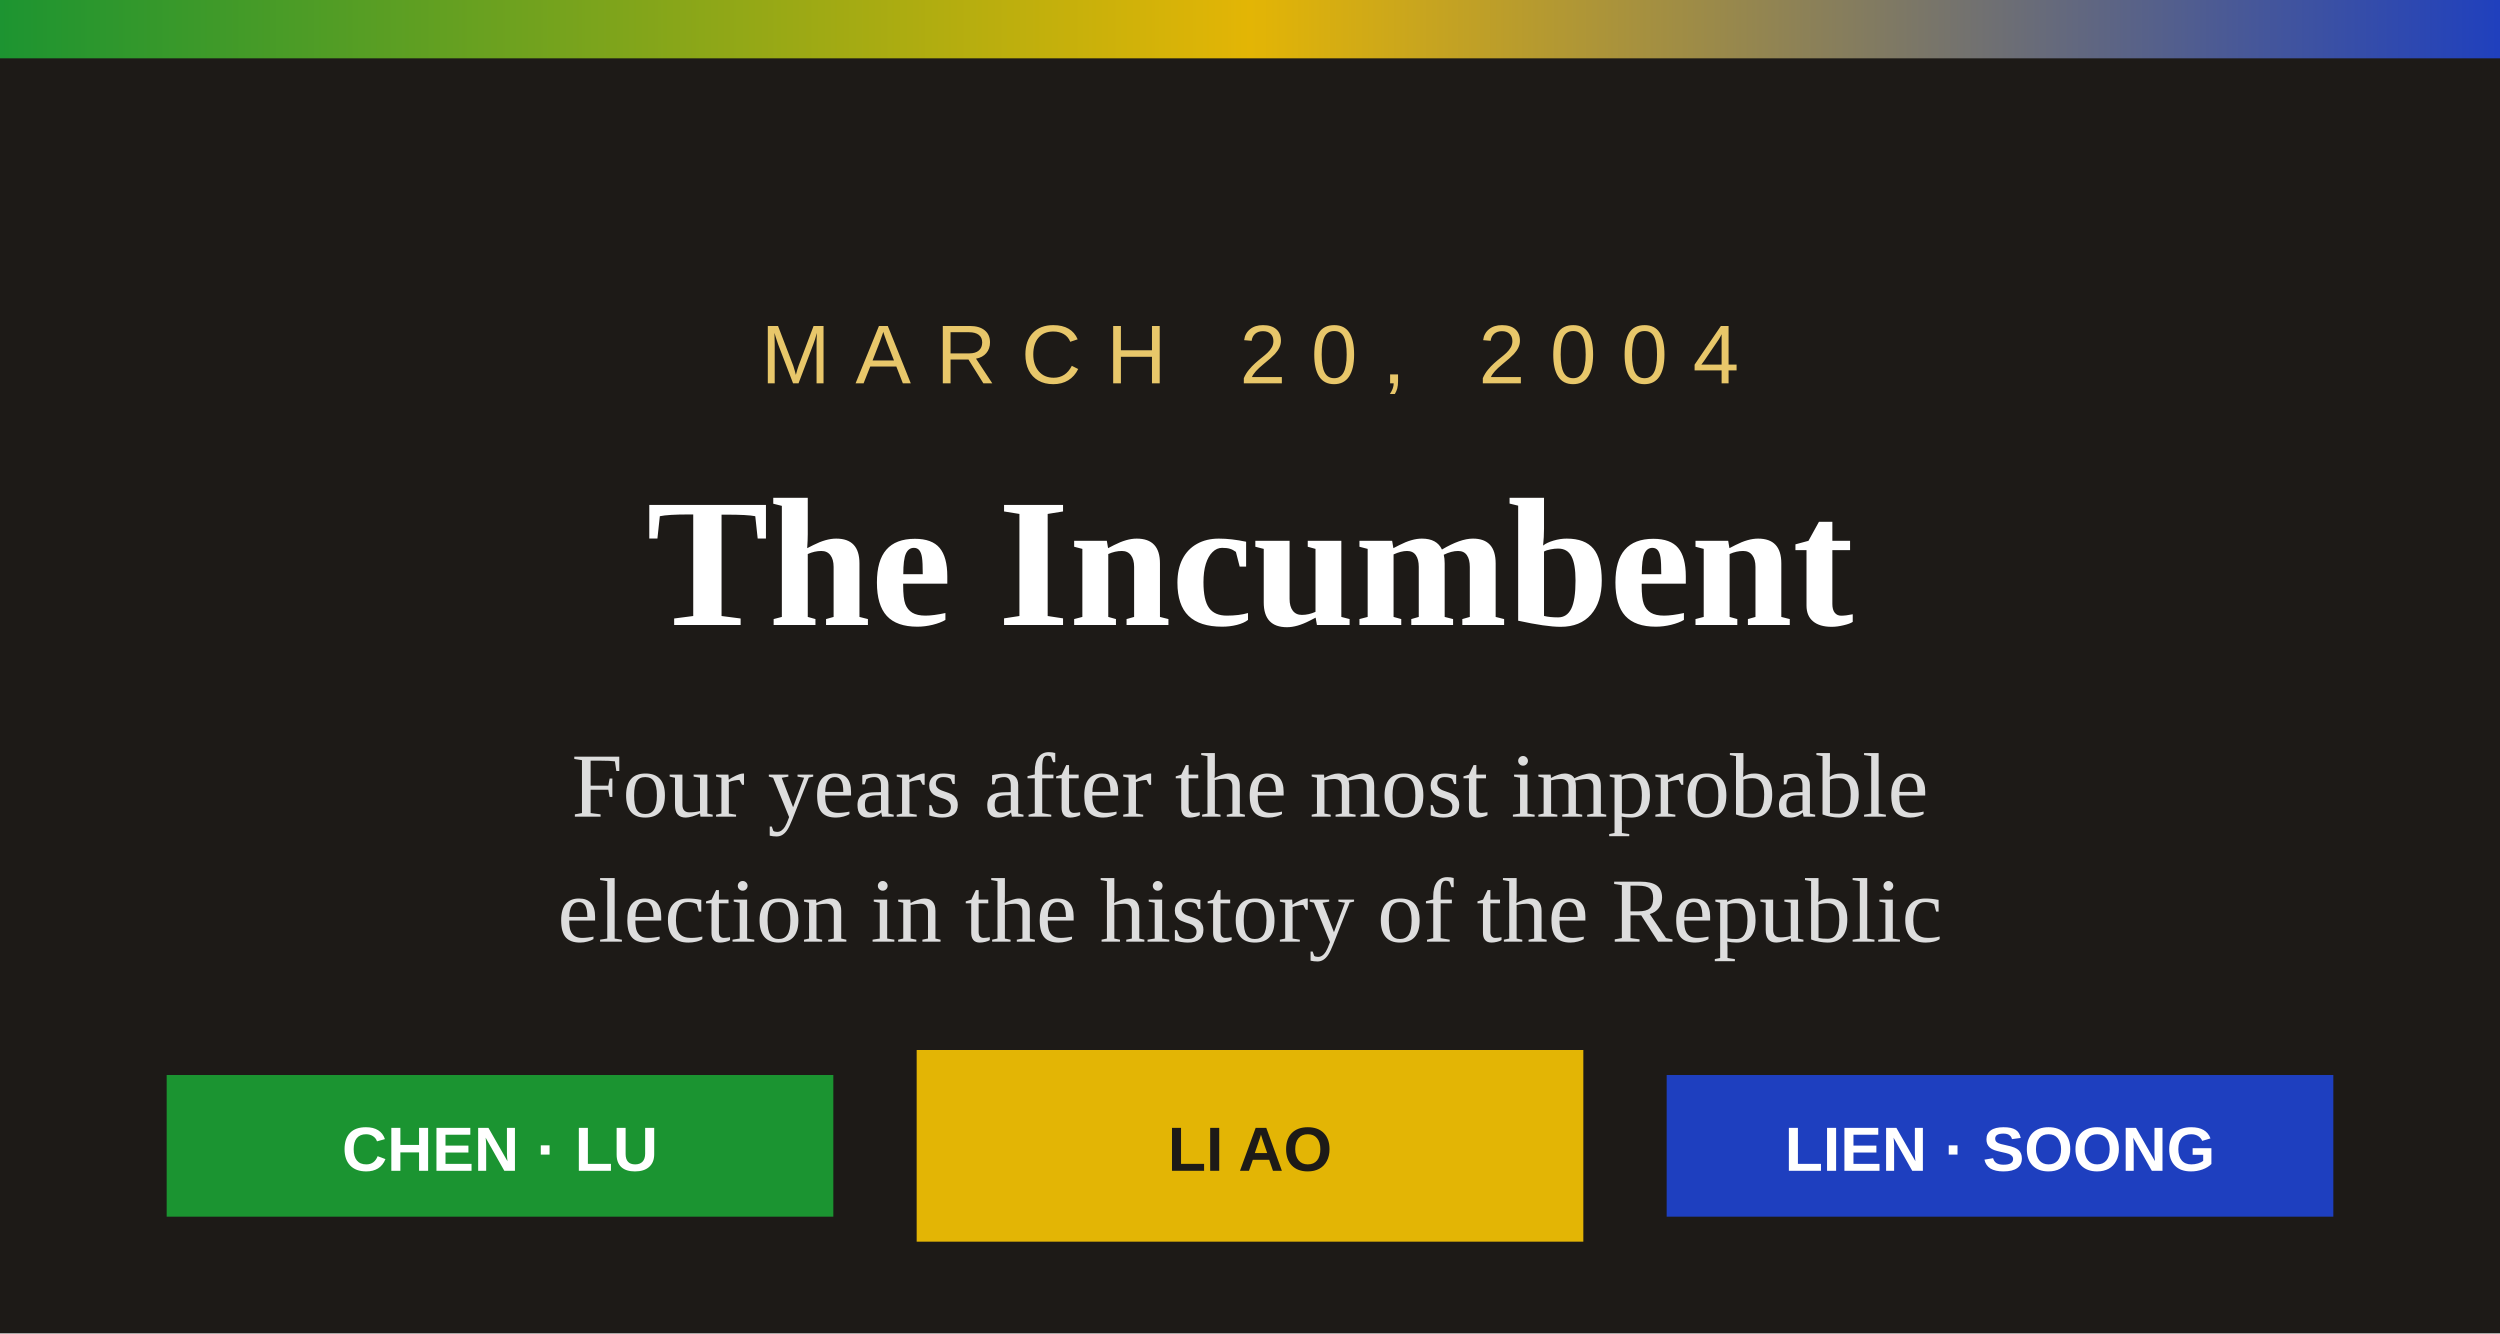
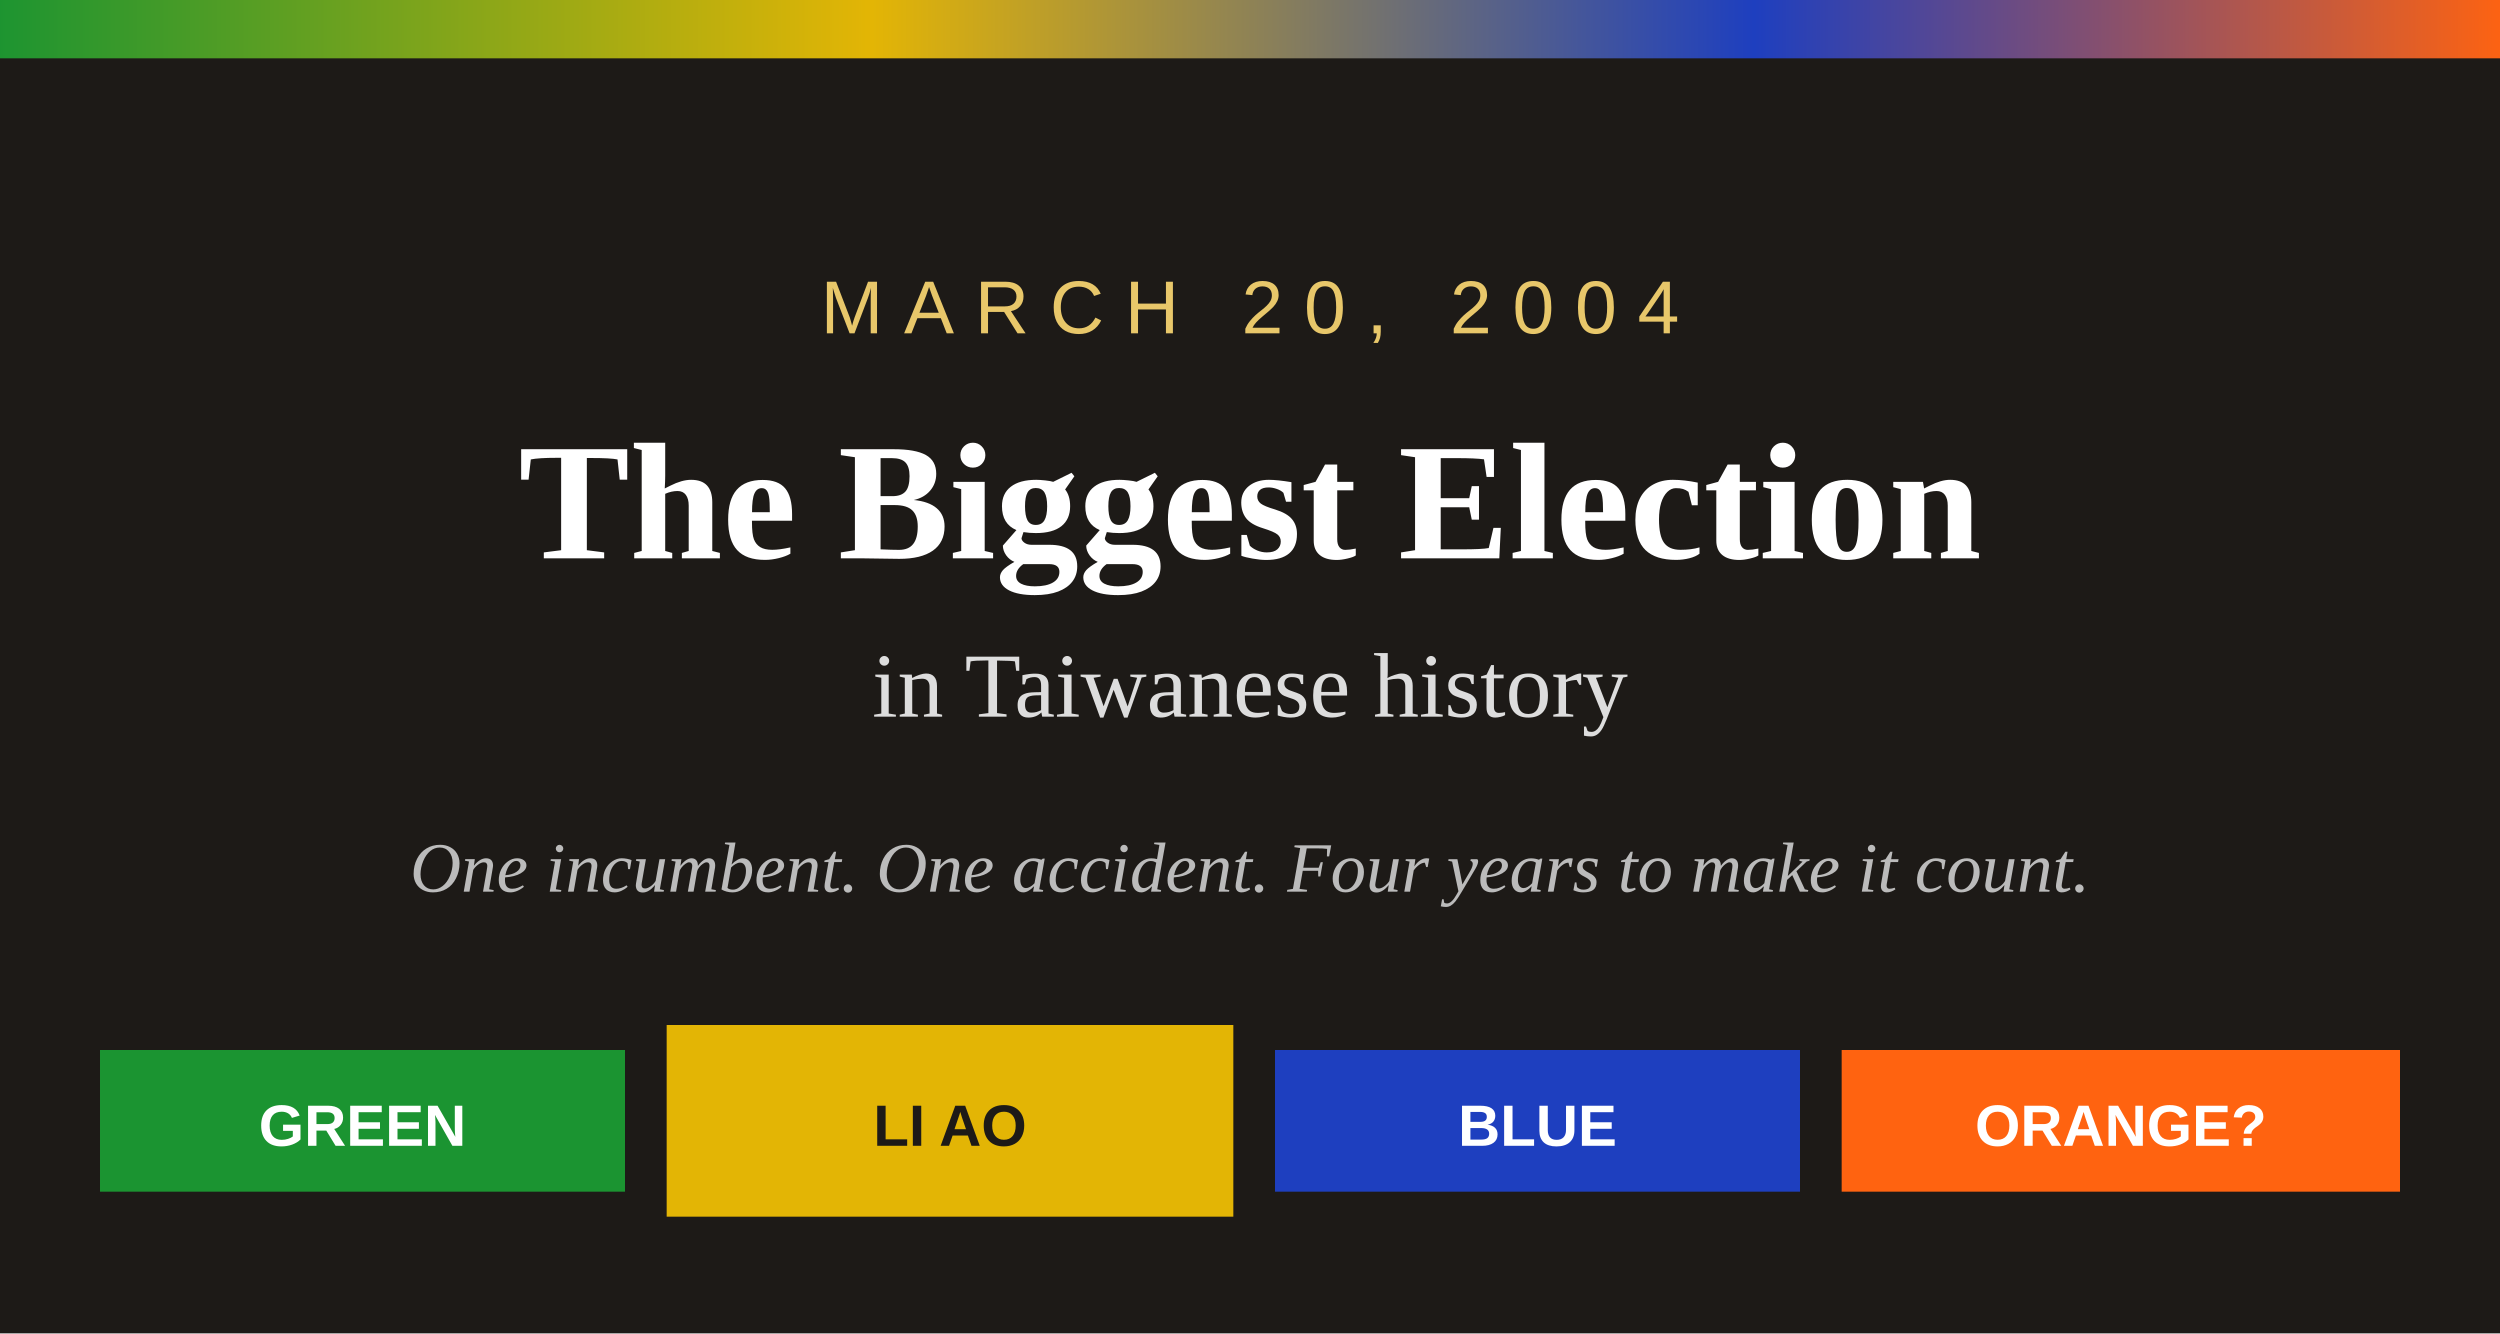
<svg xmlns="http://www.w3.org/2000/svg" width="600" height="320" viewBox="0 0 600 320" role="img" aria-label="2004 ROC presidential election">
  <defs>
    <linearGradient id="g" x1="0" y1="0" x2="1" y2="0">
      <stop offset="0" stop-color="#1b9431" />
-       <stop offset="0.5" stop-color="#e3b505" />
-       <stop offset="1" stop-color="#1e3fbf" />
+       <stop offset="0.35" stop-color="#e3b505" />
+       <stop offset="0.7" stop-color="#1e3fbf" />
+       <stop offset="1" stop-color="#ff6310" />
    </linearGradient>
  </defs>
  <rect width="600" height="320" fill="#1d1a17" />
  <rect y="0" width="600" height="14" fill="url(#g)" />
  <g font-family="Georgia, 'Times New Roman', serif" fill="#fff" text-anchor="middle">
-     <text x="300" y="92" font-size="20" letter-spacing="6" fill="#e8c76a" font-family="'Helvetica Neue', Arial, sans-serif">MARCH 20, 2004</text>
-     <text x="300" y="150" font-size="44" font-weight="700">The Incumbent</text>
-     <text x="300" y="196" font-size="22" fill="#ddd">Four years after the most improbable</text>
-     <text x="300" y="226" font-size="22" fill="#ddd">election in the history of the Republic</text>
+     <text x="300" y="80" font-size="18" letter-spacing="5" fill="#e8c76a" font-family="'Helvetica Neue', Arial, sans-serif">MARCH 20, 2004</text>
+     <text x="300" y="134" font-size="40" font-weight="700">The Biggest Election</text>
+     <text x="300" y="172" font-size="22" fill="#ddd">in Taiwanese history</text>
+     <text x="300" y="214" font-size="17" fill="#bbb" font-style="italic">One incumbent. One accident. Four years to make it count.</text>
  </g>
-   <g font-family="'Helvetica Neue', Arial, sans-serif" font-size="15" font-weight="700" text-anchor="middle">
-     <rect x="40" y="258" width="160" height="34" fill="#1b9431" />
-     <text x="120" y="281" fill="#fff">CHEN · LU</text>
-     <rect x="220" y="252" width="160" height="46" fill="#e3b505" />
-     <text x="300" y="281" fill="#1d1a17">LI AO</text>
-     <rect x="400" y="258" width="160" height="34" fill="#1e3fbf" />
-     <text x="480" y="281" fill="#fff">LIEN · SOONG</text>
+   <g font-family="'Helvetica Neue', Arial, sans-serif" font-size="14" font-weight="700" text-anchor="middle">
+     <rect x="24" y="252" width="126" height="34" fill="#1b9431" />
+     <text x="87" y="275" fill="#fff">GREEN</text>
+     <rect x="160" y="246" width="136" height="46" fill="#e3b505" />
+     <text x="228" y="275" fill="#1d1a17">LI AO</text>
+     <rect x="306" y="252" width="126" height="34" fill="#1e3fbf" />
+     <text x="369" y="275" fill="#fff">BLUE</text>
+     <rect x="442" y="252" width="134" height="34" fill="#ff6310" />
+     <text x="509" y="275" fill="#fff">ORANGE?</text>
  </g>
</svg>
